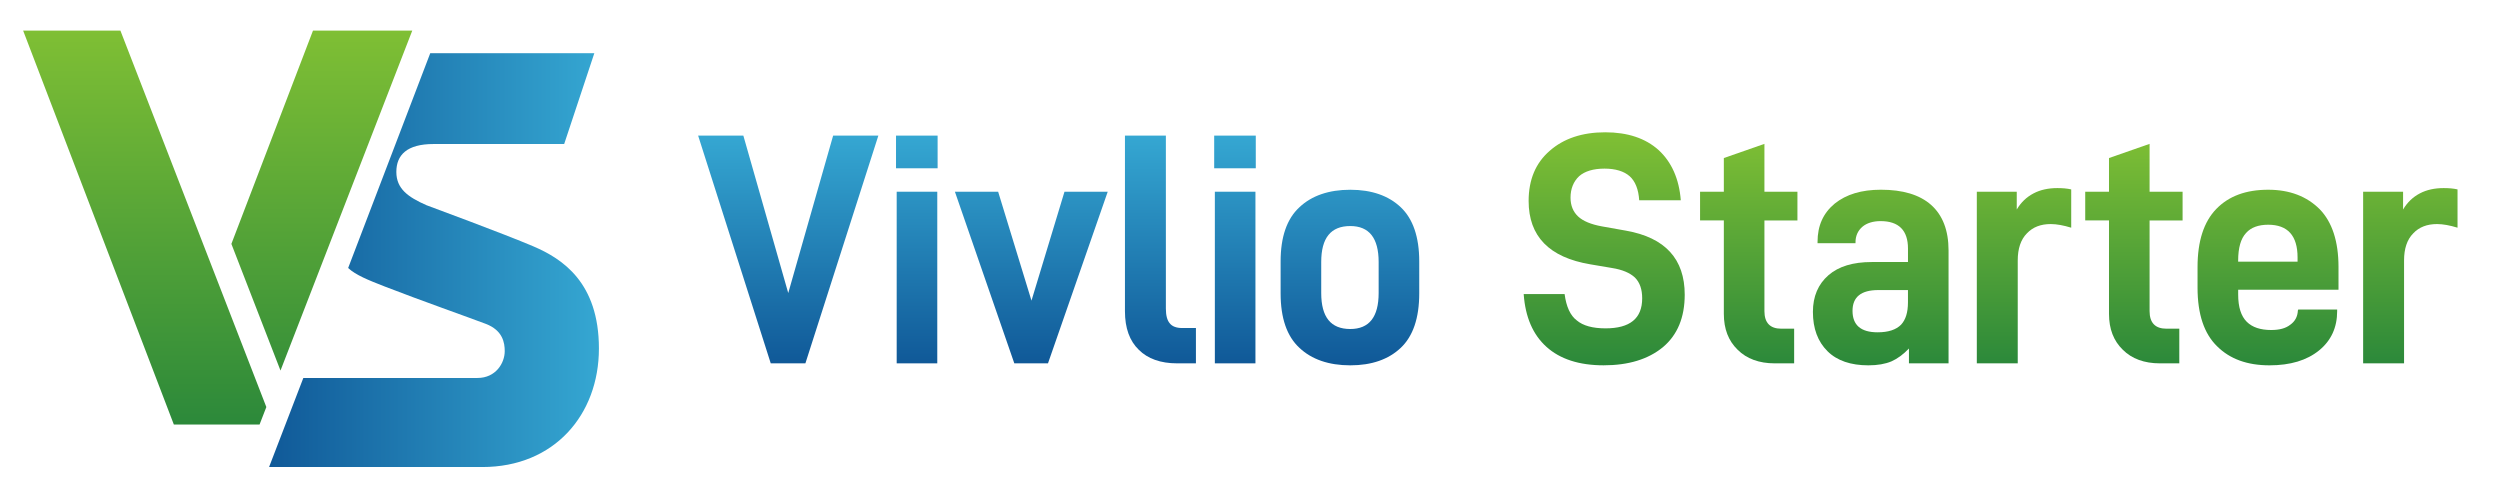
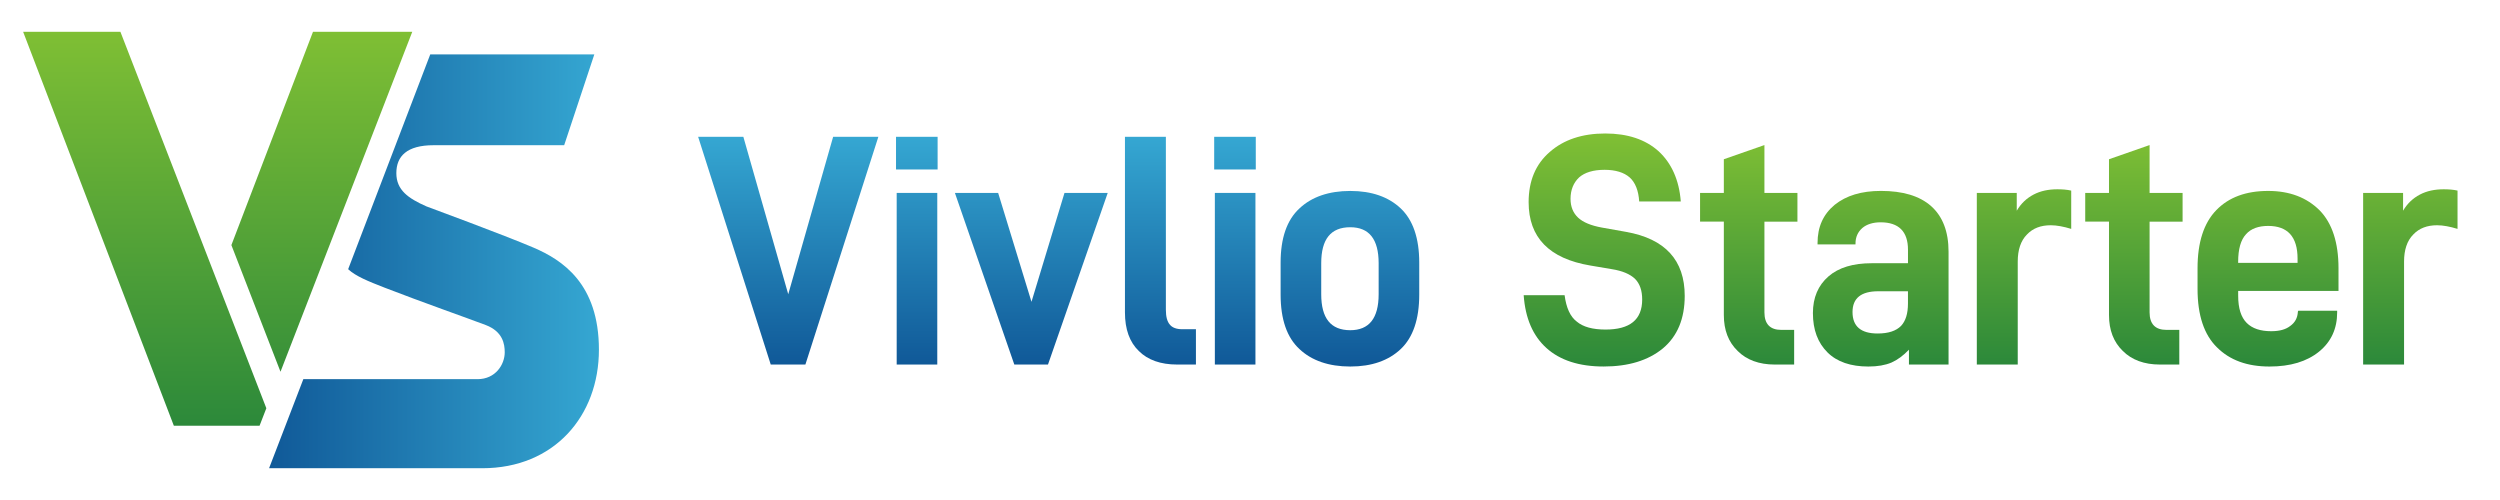
- <svg xmlns="http://www.w3.org/2000/svg" viewBox="0 0 1424.02 283.46" shape-rendering="geometricPrecision">
+ <svg xmlns="http://www.w3.org/2000/svg" viewBox="0 0 1600 320" shape-rendering="geometricPrecision">
  <defs>
    <linearGradient id="vsGradGreen" x1="124" y1="234.75" x2="124" y2="10.35" gradientUnits="userSpaceOnUse">
      <stop offset="0" stop-color="#2c893a" />
      <stop offset="1" stop-color="#7fbf34" />
    </linearGradient>
    <linearGradient id="vsGradBlue" x1="153.27" y1="141.08" x2="341.15" y2="141.08" gradientUnits="userSpaceOnUse">
      <stop offset="0" stop-color="#105998" />
      <stop offset="1" stop-color="#35a7d2" />
    </linearGradient>
    <linearGradient id="gradBlue" x1="0" y1="143.19" x2="0" y2="13.47" gradientUnits="userSpaceOnUse">
      <stop offset="0" style="stop-color:#105998" />
      <stop offset="1" style="stop-color:#35A7D2" />
    </linearGradient>
    <linearGradient id="gradGreen" x1="0" y1="143.19" x2="0" y2="13.47" gradientUnits="userSpaceOnUse">
      <stop offset="0" style="stop-color:#2C893A" />
      <stop offset="1" style="stop-color:#7FBF34" />
    </linearGradient>
  </defs>
-   <g transform="translate(0, 7.085)">
-     <path fill="url(#vsGradGreen)" d="M151.71,224.77l-3.87,9.98h-48.81L13.18,10.36h55.41l83.12,214.41ZM159.77,203.99L234.83,10.35h-56.55l-46.48,121.49,27.97,72.14Z" />
-     <path fill="url(#vsGradBlue)" d="M272,208.21h-99.22l-19.51,50.73h121.46c41.02,0,66.42-29.85,66.42-67.51s-20.86-51.12-37.25-58.15c-16.39-7.02-61.04-23.5-61.04-23.5-10.37-4.6-17.1-9.28-17.1-18.94s6.05-15.89,21.17-15.89h74.43l17.17-51.72h-93.46l-46.76,122.34c4.32,4.01,11.37,6.86,20.86,10.55,20.05,7.79,47.75,17.55,57.51,21.26,9.76,3.71,10.82,10.85,10.82,15.54,0,6.9-5.2,15.29-15.5,15.29Z" />
-   </g>
-   <g transform="translate(374.33, 63.775)">
-     <path fill="url(#gradBlue)" d="M74.66,103.15l25.57-89.68h25.76L84.43,143.19H64.69L23.33,13.47h25.76L74.66,103.15z" />
-     <path fill="url(#gradBlue)" d="M159.74,32.08h-23.69V13.47h23.69V32.08z M159.55,143.19h-23.12V45.43h23.12V143.19z" />
-     <path fill="url(#gradBlue)" d="M213.21,107.47l18.8-62.04h24.63l-34.03,97.76h-19.18l-33.84-97.76h24.63L213.21,107.47z" />
-     <path fill="url(#gradBlue)" d="M266.45,113.49V13.47h23.31v98.51c0,3.95,0.75,6.77,2.26,8.46c1.32,1.69,3.76,2.63,6.96,2.63h7.9v20.12h-10.72c-9.4,0-16.73-2.63-21.81-7.71C269.08,130.41,266.45,123.07,266.45,113.49z" />
-     <path fill="url(#gradBlue)" d="M340.97,32.08h-23.69V13.47h23.69V32.08z M340.78,143.19h-23.12V45.43h23.12V143.19z" />
-     <path fill="url(#gradBlue)" d="M355.12,103.33V85.1c0-13.91,3.57-24.25,10.72-30.83c6.96-6.58,16.73-9.96,28.95-9.96s21.81,3.38,28.76,9.96s10.53,16.92,10.53,30.83v18.24c0,14.1-3.57,24.44-10.53,31.02s-16.54,9.96-28.76,9.96s-22-3.38-28.95-9.96C358.7,127.77,355.12,117.43,355.12,103.33z M394.79,64.98c-11.09,0-16.54,6.77-16.54,20.49v17.67c0,13.72,5.45,20.49,16.54,20.49c10.72,0,16.17-6.77,16.17-20.49V85.47C410.96,71.75,405.51,64.98,394.79,64.98z" />
-     <path fill="url(#gradGreen)" d="M493.57,103.71h23.31c0.94,7.14,3.2,12.22,6.96,15.04c3.57,3.01,9.02,4.51,16.36,4.51c13.91,0,20.87-5.64,20.87-17.11c0-5.08-1.32-9.02-4.14-11.84c-2.82-2.63-7.14-4.51-13.16-5.45l-12.22-2.07c-23.5-3.95-35.16-15.98-35.16-36.1c0-12.03,3.95-21.62,12.03-28.58c7.9-6.96,18.42-10.53,31.58-10.53c12.78,0,22.94,3.38,30.46,10.15c7.33,6.77,11.66,16.36,12.6,28.58h-23.69c-0.38-6.2-2.26-10.9-5.45-13.72c-3.2-2.82-8.08-4.32-14.29-4.32c-6.39,0-11.28,1.5-14.48,4.32c-3.2,3.01-4.89,7.14-4.89,12.22c0,4.51,1.5,8.08,4.32,10.72c2.82,2.63,7.33,4.51,13.54,5.64l13.72,2.44c22.37,3.95,33.46,16.17,33.46,36.47c0,12.97-4.14,22.94-12.41,29.89c-8.46,6.96-19.74,10.34-33.84,10.34c-13.91,0-24.82-3.57-32.52-10.53C498.83,126.83,494.51,116.87,493.57,103.71z" />
-     <path fill="url(#gradGreen)" d="M640.3,123.45h7.33v19.74h-11.09c-8.84,0-15.98-2.63-21.06-7.71c-5.26-5.08-7.9-11.84-7.9-20.49V61.78h-13.54V45.43h13.54V26.25l23.12-8.08v27.26h18.8v16.36h-18.8v51.7C630.71,120.07,633.91,123.45,640.3,123.45z" />
-     <path fill="url(#gradGreen)" d="M735.58,78.89v64.3h-22.56v-8.46c-3.2,3.38-6.58,5.83-9.96,7.33c-3.57,1.5-7.9,2.26-13.16,2.26c-9.96,0-17.86-2.63-23.31-8.08s-8.27-12.78-8.27-22.37c0-8.84,3.01-15.79,8.84-20.87s14.1-7.52,24.63-7.52h20.68v-7.71c0-10.34-5.26-15.6-15.6-15.6c-4.32,0-7.9,1.13-10.34,3.2c-2.63,2.26-3.95,5.26-3.95,8.84v0.56h-21.62V74c0-9.21,3.2-16.36,9.78-21.81c6.58-5.26,15.23-7.9,26.32-7.9c12.41,0,22,2.82,28.58,8.65C732.2,58.78,735.58,67.42,735.58,78.89z M712.46,108.41v-6.96h-16.92c-9.78,0-14.66,3.95-14.66,11.84c0,8.08,4.7,12.22,14.29,12.22c6.2,0,10.53-1.5,13.35-4.32C711.14,118.37,712.46,114.24,712.46,108.41z" />
-     <path fill="url(#gradGreen)" d="M774.42,55.58c2.44-4.14,5.64-7.14,9.59-9.21c3.95-2.07,8.46-3.01,13.54-3.01c2.82,0,5.45,0.19,7.9,0.75v21.81c-4.32-1.32-8.27-2.07-11.66-2.07c-5.64,0-10.15,1.69-13.54,5.26c-3.57,3.57-5.26,8.84-5.26,15.42v58.66h-23.31V45.43h22.75V55.58z" />
-     <path fill="url(#gradGreen)" d="M859.69,123.45h7.33v19.74h-11.09c-8.84,0-15.98-2.63-21.06-7.71c-5.26-5.08-7.9-11.84-7.9-20.49V61.78h-13.54V45.43h13.54V26.25l23.12-8.08v27.26h18.8v16.36h-18.8v51.7C850.1,120.07,853.3,123.45,859.69,123.45z" />
-     <path fill="url(#gradGreen)" d="M905.43,119.5c3.2,3.2,7.9,4.7,13.91,4.7c4.7,0,8.27-0.94,10.9-3.01c2.63-1.88,4.14-4.51,4.32-8.08l0.19-0.56h22.18v0.94c0,9.21-3.38,16.73-10.34,22.37c-6.96,5.64-16.36,8.46-28.2,8.46c-12.6,0-22.56-3.57-29.89-10.9c-7.33-7.14-11.09-18.24-11.09-33.28V88.29c0-14.66,3.57-25.76,10.72-33.09c7.14-7.33,16.92-10.9,29.52-10.9c12.22,0,22,3.76,29.33,11.09c7.14,7.33,10.72,18.42,10.72,32.9v12.97h-57.15v2.63C900.54,111.23,902.23,116.31,905.43,119.5z M900.54,84.72v0.56h33.84v-2.44c0-12.41-5.64-18.61-16.73-18.61c-5.45,0-9.78,1.5-12.6,4.7C902.05,72.12,900.54,77.39,900.54,84.72z" />
-     <path fill="url(#gradGreen)" d="M994.47,55.58c2.44-4.14,5.64-7.14,9.59-9.21c3.95-2.07,8.46-3.01,13.54-3.01c2.82,0,5.45,0.19,7.9,0.75v21.81c-4.32-1.32-8.27-2.07-11.66-2.07c-5.64,0-10.15,1.69-13.54,5.26c-3.57,3.57-5.26,8.84-5.26,15.42v58.66h-23.31V45.43h22.75V55.58z" />
+   <g transform="translate(0, 0.765) scale(1.12358)">
+     <g transform="translate(0, 7.085)">
+       <path fill="url(#vsGradGreen)" d="M151.71,224.77l-3.87,9.98h-48.81L13.18,10.36h55.41l83.12,214.41ZM159.77,203.99L234.83,10.35h-56.55l-46.48,121.49,27.97,72.14Z" />
+       <path fill="url(#vsGradBlue)" d="M272,208.21h-99.22l-19.51,50.73h121.46c41.02,0,66.42-29.85,66.42-67.51s-20.86-51.12-37.25-58.15c-16.39-7.02-61.04-23.5-61.04-23.5-10.37-4.6-17.1-9.28-17.1-18.94s6.05-15.89,21.17-15.89h74.43l17.17-51.72h-93.46l-46.76,122.34c4.32,4.01,11.37,6.86,20.86,10.55,20.05,7.79,47.75,17.55,57.51,21.26,9.76,3.71,10.82,10.85,10.82,15.54,0,6.9-5.2,15.29-15.5,15.29Z" />
+     </g>
+     <g transform="translate(374.33, 63.775)">
+       <path fill="url(#gradBlue)" d="M74.66,103.15l25.57-89.68h25.76L84.43,143.19H64.69L23.33,13.47h25.76L74.66,103.15z" />
+       <path fill="url(#gradBlue)" d="M159.74,32.08h-23.69V13.47h23.69V32.08z M159.55,143.19h-23.12V45.43h23.12V143.19z" />
+       <path fill="url(#gradBlue)" d="M213.21,107.47l18.8-62.04h24.63l-34.03,97.76h-19.18l-33.84-97.76h24.63L213.21,107.47z" />
+       <path fill="url(#gradBlue)" d="M266.45,113.49V13.47h23.31v98.51c0,3.95,0.75,6.77,2.26,8.46c1.32,1.69,3.76,2.63,6.96,2.63h7.9v20.12h-10.72c-9.4,0-16.73-2.63-21.81-7.71C269.08,130.41,266.45,123.07,266.45,113.49z" />
+       <path fill="url(#gradBlue)" d="M340.97,32.08h-23.69V13.47h23.69V32.08z M340.78,143.19h-23.12V45.43h23.12V143.19z" />
+       <path fill="url(#gradBlue)" d="M355.12,103.33V85.1c0-13.91,3.57-24.25,10.72-30.83c6.96-6.58,16.73-9.96,28.95-9.96s21.81,3.38,28.76,9.96s10.53,16.92,10.53,30.83v18.24c0,14.1-3.57,24.44-10.53,31.02s-16.54,9.96-28.76,9.96s-22-3.38-28.95-9.96C358.7,127.77,355.12,117.43,355.12,103.33z M394.79,64.98c-11.09,0-16.54,6.77-16.54,20.49v17.67c0,13.72,5.45,20.49,16.54,20.49c10.72,0,16.17-6.77,16.17-20.49V85.47C410.96,71.75,405.51,64.98,394.79,64.98z" />
+       <path fill="url(#gradGreen)" d="M493.57,103.71h23.31c0.94,7.14,3.2,12.22,6.96,15.04c3.57,3.01,9.02,4.51,16.36,4.51c13.91,0,20.87-5.64,20.87-17.11c0-5.08-1.32-9.02-4.14-11.84c-2.82-2.63-7.14-4.51-13.16-5.45l-12.22-2.07c-23.5-3.95-35.16-15.98-35.16-36.1c0-12.03,3.95-21.62,12.03-28.58c7.9-6.96,18.42-10.53,31.58-10.53c12.78,0,22.94,3.38,30.46,10.15c7.33,6.77,11.66,16.36,12.6,28.58h-23.69c-0.38-6.2-2.26-10.9-5.45-13.72c-3.2-2.82-8.08-4.32-14.29-4.32c-6.39,0-11.28,1.5-14.48,4.32c-3.2,3.01-4.89,7.14-4.89,12.22c0,4.51,1.5,8.08,4.32,10.72c2.82,2.63,7.33,4.51,13.54,5.64l13.72,2.44c22.37,3.95,33.46,16.17,33.46,36.47c0,12.97-4.14,22.94-12.41,29.89c-8.46,6.96-19.74,10.34-33.84,10.34c-13.91,0-24.82-3.57-32.52-10.53C498.83,126.83,494.51,116.87,493.57,103.71z" />
+       <path fill="url(#gradGreen)" d="M640.3,123.45h7.33v19.74h-11.09c-8.84,0-15.98-2.63-21.06-7.71c-5.26-5.08-7.9-11.84-7.9-20.49V61.78h-13.54V45.43h13.54V26.25l23.12-8.08v27.26h18.8v16.36h-18.8v51.7C630.71,120.07,633.91,123.45,640.3,123.45z" />
+       <path fill="url(#gradGreen)" d="M735.58,78.89v64.3h-22.56v-8.46c-3.2,3.38-6.58,5.83-9.96,7.33c-3.57,1.5-7.9,2.26-13.16,2.26c-9.96,0-17.86-2.63-23.31-8.08s-8.27-12.78-8.27-22.37c0-8.84,3.01-15.79,8.84-20.87s14.1-7.52,24.63-7.52h20.68v-7.71c0-10.34-5.26-15.6-15.6-15.6c-4.32,0-7.9,1.13-10.34,3.2c-2.63,2.26-3.95,5.26-3.95,8.84v0.56h-21.62V74c0-9.21,3.2-16.36,9.78-21.81c6.58-5.26,15.23-7.9,26.32-7.9c12.41,0,22,2.82,28.58,8.65C732.2,58.78,735.58,67.42,735.58,78.89z M712.46,108.41v-6.96h-16.92c-9.78,0-14.66,3.95-14.66,11.84c0,8.08,4.7,12.22,14.29,12.22c6.2,0,10.53-1.5,13.35-4.32C711.14,118.37,712.46,114.24,712.46,108.41z" />
+       <path fill="url(#gradGreen)" d="M774.42,55.58c2.44-4.14,5.64-7.14,9.59-9.21c3.95-2.07,8.46-3.01,13.54-3.01c2.82,0,5.45,0.19,7.9,0.75v21.81c-4.32-1.32-8.27-2.07-11.66-2.07c-5.64,0-10.15,1.69-13.54,5.26c-3.57,3.57-5.26,8.84-5.26,15.42v58.66h-23.31V45.43h22.75V55.58z" />
+       <path fill="url(#gradGreen)" d="M859.69,123.45h7.33v19.74h-11.09c-8.84,0-15.98-2.63-21.06-7.71c-5.26-5.08-7.9-11.84-7.9-20.49V61.78h-13.54V45.43h13.54V26.25l23.12-8.08v27.26h18.8v16.36h-18.8v51.7C850.1,120.07,853.3,123.45,859.69,123.45z" />
+       <path fill="url(#gradGreen)" d="M905.43,119.5c3.2,3.2,7.9,4.7,13.91,4.7c4.7,0,8.27-0.94,10.9-3.01c2.63-1.88,4.14-4.51,4.32-8.08l0.19-0.56h22.18v0.94c0,9.21-3.38,16.73-10.34,22.37c-6.96,5.64-16.36,8.46-28.2,8.46c-12.6,0-22.56-3.57-29.89-10.9c-7.33-7.14-11.09-18.24-11.09-33.28V88.29c0-14.66,3.57-25.76,10.72-33.09c7.14-7.33,16.92-10.9,29.52-10.9c12.22,0,22,3.76,29.33,11.09c7.14,7.33,10.72,18.42,10.72,32.9v12.97h-57.15v2.63C900.54,111.23,902.23,116.31,905.43,119.5z M900.54,84.72v0.56h33.84v-2.44c0-12.41-5.64-18.61-16.73-18.61c-5.45,0-9.78,1.5-12.6,4.7C902.05,72.12,900.54,77.39,900.54,84.72z" />
+       <path fill="url(#gradGreen)" d="M994.47,55.58c2.44-4.14,5.64-7.14,9.59-9.21c3.95-2.07,8.46-3.01,13.54-3.01c2.82,0,5.45,0.19,7.9,0.75v21.81c-4.32-1.32-8.27-2.07-11.66-2.07c-5.64,0-10.15,1.69-13.54,5.26c-3.57,3.57-5.26,8.84-5.26,15.42v58.66h-23.31V45.43h22.75V55.58z" />
+     </g>
  </g>
</svg>
